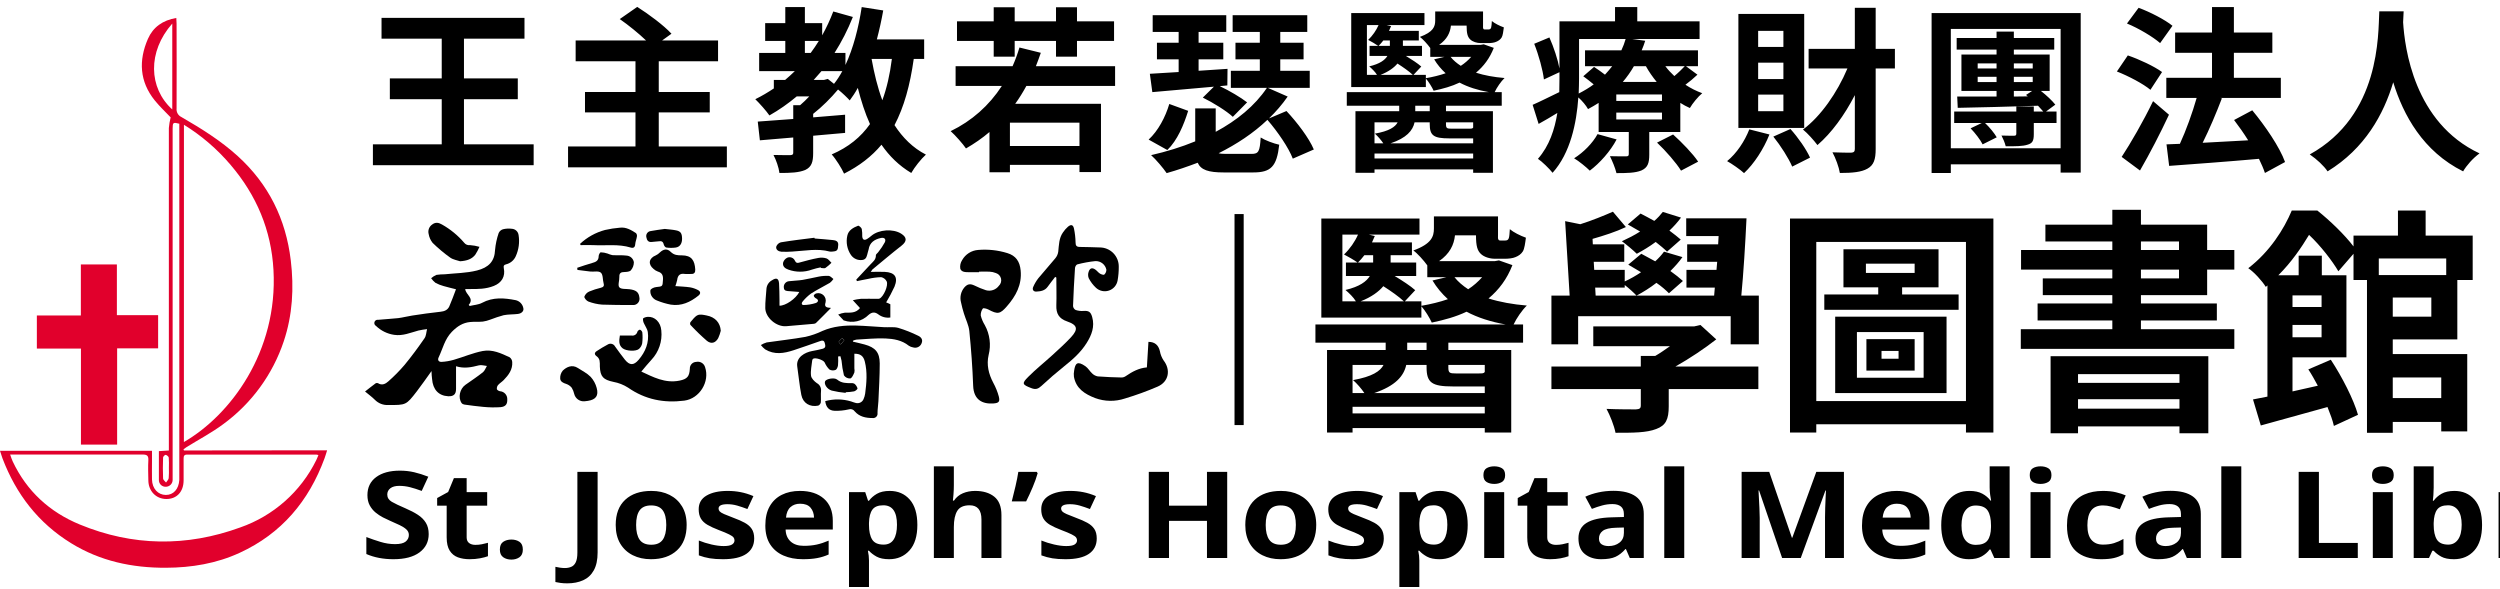
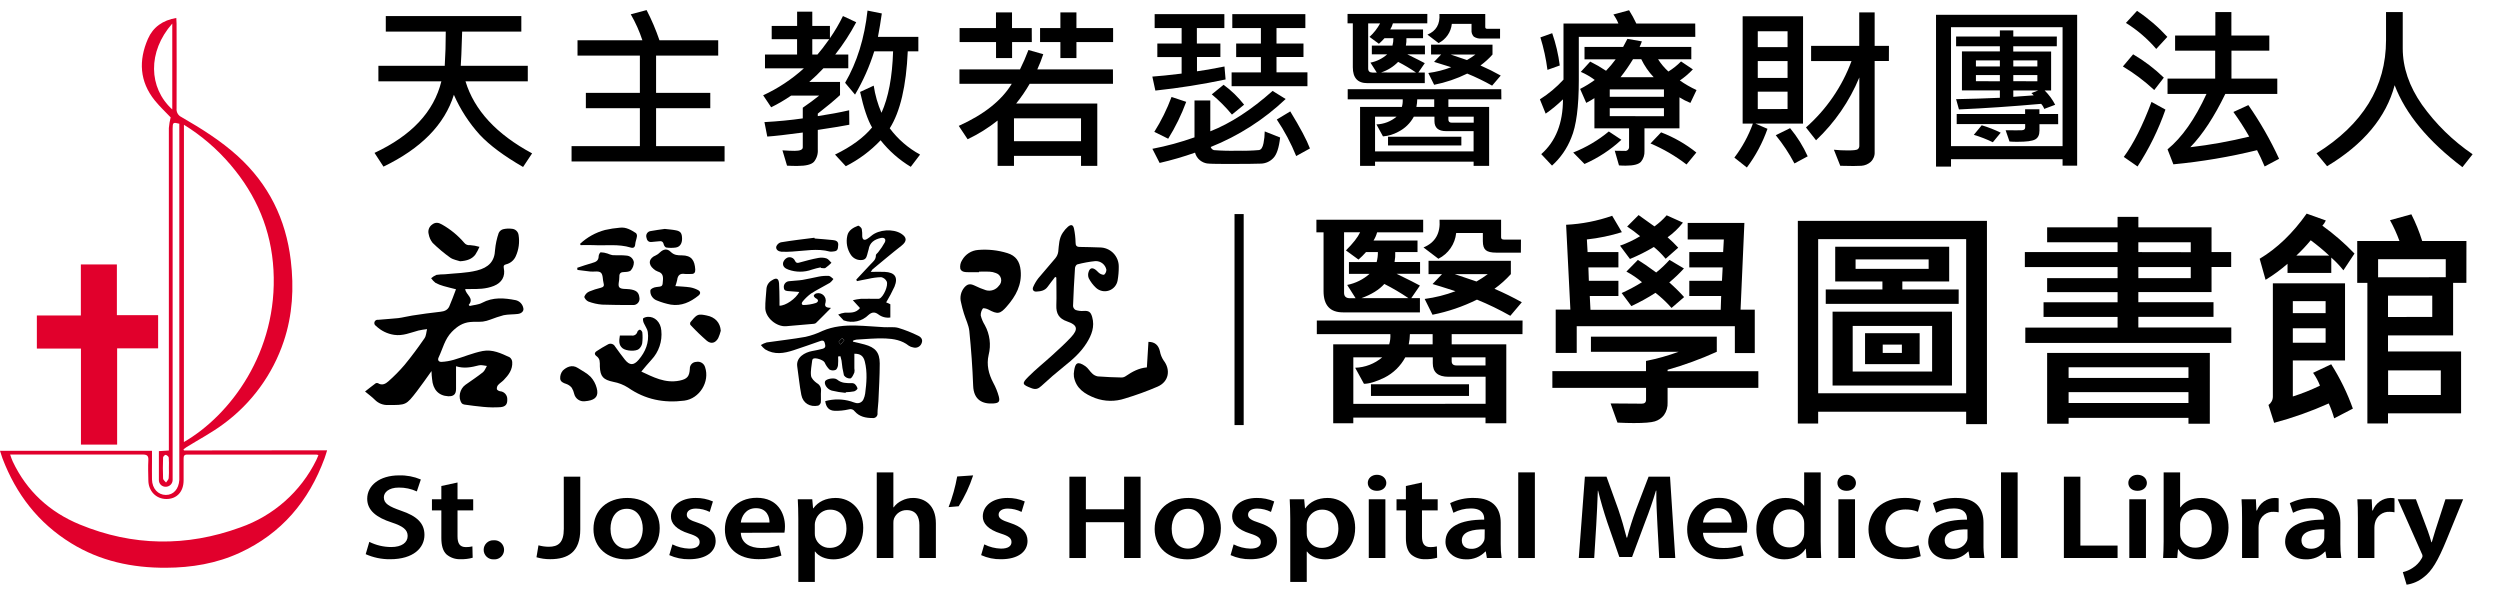
<svg xmlns="http://www.w3.org/2000/svg" id="圖層_1" data-name="圖層 1" viewBox="0 0 1090.87 256.65">
  <defs>
-     <style>.cls-1{font-size:103.18px;}.cls-1,.cls-3{font-family:MicrosoftJhengHeiBold, Microsoft JhengHei;}.cls-1,.cls-3,.cls-4{font-weight:700;}.cls-2{fill:#e1002c;}.cls-3{font-size:77px;letter-spacing:0.1em;}.cls-4{font-size:58.5px;font-family:MyriadPro-Semibold, Myriad Pro;}.cls-5{fill:none;stroke:#000;stroke-miterlimit:10;stroke-width:4px;}</style>
+     <style>.cls-1{fill:#e1002c;}.cls-2{fill:none;stroke:#000;stroke-miterlimit:10;stroke-width:4px;}</style>
  </defs>
-   <text class="cls-1" transform="translate(567.28 179.56)">醫學圖書館</text>
-   <path class="cls-2" d="M51.11,152v42H35.32V152.1H16.08V137.66h19.2V115.39H51v22.13H69V152Z" />
-   <path class="cls-2" d="M80.26,196.56l-.18-.53c.45-.32.89-.66,1.35-.95,5.4-3.36,11.09-6.32,16.15-10.13a73.72,73.72,0,0,0,26.23-36c3.86-11.52,4.51-23.33,3.07-35.34-2.15-18-9.66-33.24-23.13-45.49C96.3,61.35,87.81,56.07,79.14,51.06a3.7,3.7,0,0,1-2.09-3.74c.09-12.34,0-24.68,0-37,0-.78-.07-1.56-.12-2.49-5.9,1-10.14,4-12.39,9.14-4.11,9.43-3.67,18.59,3,26.86,2.18,2.71,4.75,5.09,6.93,7.39a27.33,27.33,0,0,0-.79,4.63q-.06,68.91,0,137.81v2.91l-4.35.28c0,4.33,0,8.44,0,12.55a2.9,2.9,0,0,0,3,3,3,3,0,0,0,3-3,21.3,21.3,0,0,0,0-2.26v-151c0-2.71.21-2.88,2.91-2.15v154.2c0,.41,0,.82,0,1.23-.24,4-2.56,6.59-5.92,6.55s-5.91-2.76-6-6.74c-.05-2.53,0-5.07,0-7.61v-4.9H0c.42,1.28.72,2.31,1.09,3.3,5.94,15.61,15.64,28.2,29.94,37,12.68,7.83,26.64,10.79,41.41,10.72,11.18-.05,22-1.85,32.18-6.54,18.25-8.4,30.14-22.56,37-41.23.37-1,.66-2.06,1.12-3.48Zm0-142.12A85.9,85.9,0,0,1,100.67,72c11.26,13.21,17.7,28.43,18.66,45.79,2,35.76-18.89,63.44-39.09,75.09ZM73.61,208.65c-.08.67-.76,1.27-1.16,1.9-.45-.58-1.27-1.14-1.29-1.74-.14-3.06-.11-6.13,0-9.2,0-.42.85-1.21,1.14-1.14.53.13,1.27.73,1.33,1.2a39.51,39.51,0,0,1,.06,4.49A37.29,37.29,0,0,1,73.61,208.65ZM75.17,47.76c-10.37-9.4-10.84-25.19,0-37.48Zm62.84,153a58.44,58.44,0,0,1-33.21,29.4c-23.4,8.53-46.95,8.22-70-1.3-13.1-5.4-23.12-14.51-29.26-27.53-.4-.83-.66-1.73-1.12-3H6.9c18.44,0,36.89,0,55.33,0,2,0,2.6.58,2.5,2.54-.16,2.88-.06,5.76,0,8.64,0,4.75,3.35,8.22,7.87,8.23s7.5-3.13,7.52-8.13c0-3.16,0-6.31,0-9.46,0-1.11.17-1.8,1.55-1.79q28.18,0,56.36,0a7.42,7.42,0,0,1,.92.18C138.59,199.36,138.36,200.1,138,200.78Z" />
+   <path d="M621,101.37h-20.1a13,13,0,0,1-1.56,3.58h19.19V110h-9.72a18.91,18.91,0,0,1-.3,4.33h11.13v5.14H609.4q8.18,4,10.18,5.14l-3.78,5.49h3.78v6.2H586q-8.47,0-8.47-9.28V101.37h-3.12V95.88H621Zm43.33,44.44H633.44v4.43h23.83V184.7H648.2v-2.47H590.51v2.47h-8.77V150.24h24.44a13,13,0,0,0,.5-4.43H574.59v-5.95h89.78ZM601.24,110h-5.19a36,36,0,0,1-3.27,3.27l-5.49-4q4.68-4.64,6.19-7.91h-7v26.4c0,1.58.86,2.37,2.57,2.37h2.47l-3.68-5.8a20.86,20.86,0,0,0,9.77-4.83h-9v-5.14h12.09A16.39,16.39,0,0,0,601.24,110Zm47,66.2V164.4H632q-6.81,0-6.81-5.9v-2.57h-12a21.12,21.12,0,0,1-9.09,8.85q-5.57,2.68-8.94,2.69l-3.83-7a19.18,19.18,0,0,0,11.79-4.54h-12.6v20.31Zm-33.66-46.1a94.69,94.69,0,0,0-10.53-6.2q-3.37,3.78-10,6.2ZM641,172.76H598.22v-5.09H641Zm-15.87-22.52v-4.43h-9.92a23.75,23.75,0,0,1-.51,4.43Zm38.5-40H652.83c-2.15,0-3.65-.36-4.51-1.09s-1.28-2-1.28-3.9v-3.58H635.4a14.16,14.16,0,0,1-7.76,11.24l-6.5-4.94q7.67-3.18,7-12.09H655v7.66c0,.67.4,1,1.21,1h7.46Zm.4,21.66-5,5.9a126.57,126.57,0,0,0-14.56-7.06,77.94,77.94,0,0,1-19.4,6.6l-3.42-6.9a59.7,59.7,0,0,0,13.45-3.38q-8-2.57-10-3.12l4.13-4.33h-5.89v-5.8h35.92v5.8a45,45,0,0,1-7.15,6.4A133.54,133.54,0,0,1,664.07,131.9ZM648.2,159.46v-3.53H633.44v1.67c0,1.24.68,1.86,2.06,1.86Zm1-39.85H634.75l9.52,3.22A48.53,48.53,0,0,0,649.21,119.61Z" />
+   <path d="M767.25,169.24h-39.6v6.39a8.73,8.73,0,0,1-1.58,5.5,8,8,0,0,1-4,2.74c-1.62.49-4.69.73-9.19.73q-3.12,0-7.1-.2l-3-8.36q3.53.09,13.61.1c1.24,0,1.86-.57,1.86-1.72v-5.18H677.37v-7.31h40.86V157.5a95.08,95.08,0,0,0,14.26-4H694.2v-6.6h54.92v6.6a154.59,154.59,0,0,1-21.47,7.86v.6h39.6Zm-1.56-15.17H757V142.33H688V154h-9.17V135.08h6.4l-1.86-37a71.15,71.15,0,0,0,20.1-3.93l4.23,7.16a80.52,80.52,0,0,1-15.27,3.17l.31,5.5h13.45v6.7h-13.1l.2,5.84h12.9v6.65h-12.5l.31,6h56.83l.2-6H737.12v-6.65h14.26l.3-5.84H737.12v-6.7h14.77l.3-5.5H736.42v-7.2h24.74l-1.67,37.84h6.2ZM734.35,97.14a32.33,32.33,0,0,1-6.7,6.4,58.75,58.75,0,0,1,4.64,4.53l-5.49,4.84a37.74,37.74,0,0,0-5.14-5.14A78.88,78.88,0,0,1,711.23,113l-4.34-5.8a46.53,46.53,0,0,0,8.77-4.13A58.22,58.22,0,0,0,710,98.85l5-5,6.9,4.94a29.81,29.81,0,0,0,5.34-4.84Zm.51,32.49-5.49,4.74a51.38,51.38,0,0,0-7-6.6,86.94,86.94,0,0,1-10.53,5.79l-4.23-5.69a75.19,75.19,0,0,0,8.87-4.73,38.79,38.79,0,0,0-6.8-4.64l5-5.09q2.73,1.62,8,5.49a47.51,47.51,0,0,0,5.8-5.49l6.3,3.73a62.53,62.53,0,0,1-6.4,6.1A74,74,0,0,1,734.86,129.63Z" />
+   <path d="M867,185.06h-9.07v-5.4H793.35v5.14h-8.87V96.38H867Zm-9.07-13.46V104.34H793.35V171.6Zm-3.27-39h-58v-6.3h24.73v-3.48h-20.6V107.67h49.73v15.16H830.08v3.48h24.59Zm-2.92,35.62h-52.1V136h52.1Zm-8.67-6.1v-19.9H808.42v19.9Zm-1.51-44.79v-4.13H809.68v4.13Zm-3.93,41.57H813.81V145.4h23.83ZM829.88,154v-3.63h-8.36V154Z" />
+   <path d="M973.62,149.64H883.74v-6.7H924V138.3H891.7v-6.4H924v-4.43H893.26v-6.1H924v-4.83H883.54V110H924V105.7H893.26V99.2H924V94.62h9.07V99.2H965V110h8.57v6.5H965v10.93H933.06v4.43h32.8v6.4h-32.8v4.64h40.56Zm-9.37,35.26h-9.32v-2.57h-52.3v2.57h-9.37V154h71Zm-9.32-20v-4.63h-52.3v4.63Zm0,10.94V171.1h-52.3v4.74Zm1-65.8V105.7H933.06V110Zm0,11.33v-4.83H933.06v4.83Z" />
+   <path d="M1027.38,110.64l-4.84,7.31a43.23,43.23,0,0,0-5.29-5.55v6.7H998.16v-4a70,70,0,0,1-9.58,7L986,112.91q11.4-6.81,20.51-19.7l8.36,3a8.2,8.2,0,0,1-1.51,2.27A101,101,0,0,1,1027.38,110.64Zm-.71,67.66-8.16,4.24a45,45,0,0,0-2.37-6.5,156.61,156.61,0,0,1-23.83,8.46l-2.47-7.81a4.4,4.4,0,0,0,1.92-3.63V123.64h31.49v33.65h-22.78V173a85.74,85.74,0,0,0,11.84-4.73,25.59,25.59,0,0,0-3-5.59l7.91-3.73A96.61,96.61,0,0,1,1026.67,178.3Zm-11.89-41.66V131.4h-14.31v5.24Zm0,12.9v-6.3h-14.31v6.3Zm1.57-38a90.79,90.79,0,0,0-8.07-6.7,70.73,70.73,0,0,1-6.29,6.7Zm59.85,11.89h-5.79v22.92H1042v7h31.89v27H1042v4.43H1033V123.44h-4.43V105.15H1047a63.47,63.47,0,0,0-4.13-9.07l9.32-2.57a75.41,75.41,0,0,1,4.73,11.64h19.3Zm-9-2.47v-7.86h-29.52V121Zm-5.89,17.33V129H1042v9.32Zm3.73,34.06V161.63h-23v10.73Z" />
+   <path class="cls-1" d="M51.11,152v42H35.32V152.1H16.08V137.66h19.2V115.39H51v22.13H69V152Z" />
+   <path class="cls-1" d="M80.26,196.56l-.18-.53c.45-.32.89-.66,1.35-.95,5.4-3.36,11.09-6.32,16.15-10.13a73.72,73.72,0,0,0,26.23-36c3.86-11.52,4.51-23.33,3.07-35.34-2.15-18-9.66-33.24-23.13-45.49C96.3,61.35,87.81,56.07,79.14,51.06a3.7,3.7,0,0,1-2.09-3.74c.09-12.34,0-24.68,0-37,0-.78-.07-1.56-.12-2.49-5.9,1-10.14,4-12.39,9.14-4.11,9.43-3.67,18.59,3,26.86,2.18,2.71,4.75,5.09,6.93,7.39a27.33,27.33,0,0,0-.79,4.63q-.06,68.91,0,137.81v2.91l-4.35.28c0,4.33,0,8.44,0,12.55a2.9,2.9,0,0,0,3,3,3,3,0,0,0,3-3,21.3,21.3,0,0,0,0-2.26v-151c0-2.71.21-2.88,2.91-2.15v154.2c0,.41,0,.82,0,1.23-.24,4-2.56,6.59-5.92,6.55s-5.91-2.76-6-6.74c-.05-2.53,0-5.07,0-7.61v-4.9H0c.42,1.28.72,2.31,1.09,3.3,5.94,15.61,15.64,28.2,29.94,37,12.68,7.83,26.64,10.79,41.41,10.72,11.18-.05,22-1.85,32.18-6.54,18.25-8.4,30.14-22.56,37-41.23.37-1,.66-2.06,1.12-3.48Zm0-142.12A85.9,85.9,0,0,1,100.67,72c11.26,13.21,17.7,28.43,18.66,45.79,2,35.76-18.89,63.44-39.09,75.09ZM73.61,208.65c-.08.67-.76,1.27-1.16,1.9-.45-.58-1.27-1.14-1.29-1.74-.14-3.06-.11-6.13,0-9.2,0-.42.85-1.21,1.14-1.14.53.13,1.27.73,1.33,1.2a39.51,39.51,0,0,1,.06,4.49A37.29,37.29,0,0,1,73.61,208.65ZM75.17,47.76c-10.37-9.4-10.84-25.19,0-37.48Zm62.84,153a58.44,58.44,0,0,1-33.21,29.4c-23.4,8.53-46.95,8.22-70-1.3-13.1-5.4-23.12-14.51-29.26-27.53-.4-.83-.66-1.73-1.12-3H6.9c18.44,0,36.89,0,55.33,0,2,0,2.6.58,2.5,2.54-.16,2.88-.06,5.76,0,8.64,0,4.75,3.35,8.22,7.87,8.23s7.5-3.13,7.52-8.13c0-3.16,0-6.31,0-9.46,0-1.11.17-1.8,1.55-1.79q28.18,0,56.36,0a7.42,7.42,0,0,1,.92.18C138.59,199.36,138.36,200.1,138,200.78Z" />
  <path d="M460.42,120.82c-1.1,1.44-2.23,2.85-3.28,4.32-1.26,1.77-3.16,2-5.05,2.1-1.22,0-1.76-.95-1.24-2.07a17.83,17.83,0,0,1,2.23-3.77c2.4-2.94,5-5.74,7.39-8.68a5.73,5.73,0,0,0,1.29-2.86c.32-2.92.28-5.91,2.07-8.45A12.73,12.73,0,0,1,466,98.93c1.35-1.13,2.27-.88,2.63.82a32.64,32.64,0,0,1,.69,6c0,1.39.4,2,1.87,2,2.88,0,5.76.15,8.64.22a8.3,8.3,0,0,1,8.34,8.43,32.7,32.7,0,0,1-.51,6,5.67,5.67,0,0,1-9.42,3.19,15.32,15.32,0,0,1-3.18-4.21,4,4,0,0,1,0-2.89c.57-1.61,1.61-1.81,3-.78.69.51,1.21,1.26,1.93,1.69.55.33,1.58.67,1.87.41a2.92,2.92,0,0,0,.91-2.11,4.7,4.7,0,0,0-4.79-3.77,51.12,51.12,0,0,0-7.91,1.44c-.45.1-1,1.05-1,1.64-.36,5.51-.66,11-.85,16.54a2.18,2.18,0,0,0,1.13,1.71,8.73,8.73,0,0,0,3.41.42c2.31-.17,3.18.41,3.81,2.65,1.18,4.21-.22,7.84-2.4,11.31-2.54,4.08-6.05,7.19-9.77,10.15q-5.16,4.13-10,8.63c-1.39,1.29-2.51,1.66-4.35.95-4-1.53-4.34-2-1.31-5,3.24-3.26,6.86-6.12,10.25-9.22,2.85-2.61,5.74-5.19,8.35-8,3.24-3.51,2.84-5.34-1.71-6.9-3.6-1.23-4.83-3.48-4.7-7,.14-4,0-8.09,0-12.13Z" />
  <path d="M427.2,118.77h-4.41c-1.5,0-3.3,0-3.78-1.57a5.34,5.34,0,0,1,.81-3.69,8.74,8.74,0,0,1,7-4.45,33.55,33.55,0,0,1,12.71,1.37c3.77,1.13,5.46,3.71,5.83,7.56.61,6.26-2.09,11.19-6,15.66-3,3.46-4.06,3.56-8.13,1.39-.7-.38-2.18-.71-2.35-.45a4.82,4.82,0,0,0-.93,3.09,14.83,14.83,0,0,0,1.78,4.2,17.84,17.84,0,0,1,1.66,13c-1,4.31,0,8.33,2.05,12.2a27.61,27.61,0,0,1,2.38,5.9c.59,2.28,0,2.89-2.3,3.06-4.85.36-8.66-1.59-8.88-7.69-.29-8-.88-15.92-1.67-23.85-.26-2.62-1.58-5.12-2.36-7.69-.48-1.58-.93-3.18-1.25-4.79a7.23,7.23,0,0,1,1.42-6.58c1.38-1.56,2.51-1.74,4.4-.87a36.49,36.49,0,0,0,5.07,2.08,5.24,5.24,0,0,0,5.59-1.93,3.31,3.31,0,0,0-1.25-5.56,8.44,8.44,0,0,0-2.83-.62c-1.53-.1-3.07,0-4.6,0Z" />
  <path d="M500.44,160.31c.23-3.76.46-7.46.68-11.14,2.79,0,4.37,1.42,5,4.08a10.63,10.63,0,0,0,1.6,4c3.22,4.16,2.29,9.33-2.6,11.45a130.67,130.67,0,0,1-14.27,5.19,19.57,19.57,0,0,1-13-.2c-4.43-1.72-8.29-4.08-9.24-9.27a8.59,8.59,0,0,1,.09-2.72c.48-3.25,1.44-4.3,4.9-1.91,1.17.81,1.91,2.22,3,3.2a4.64,4.64,0,0,0,2.42,1.25c3.48.28,7,.4,10.46.48a3.32,3.32,0,0,0,1.83-.66C494.06,162.18,496.93,160.61,500.44,160.31Z" />
  <path d="M188.29,161.91c-2.3,3.19-4.27,6.07-6.39,8.82-4.73,6.14-4.76,6-12.47,6a7.63,7.63,0,0,1-5.87-2.29c-1.24-1.25-2.69-2.29-4.27-3.61,1.65-1.29,3.12-2.47,4.63-3.58a1.12,1.12,0,0,1,1-.05c1.77,1.13,3.33.3,4.53-.79a70.55,70.55,0,0,0,7.08-7.18c3.08-3.73,5.95-7.64,8.7-11.62.76-1.09.77-2.69,1.12-4a36.76,36.76,0,0,0-3.78.62c-3.47.93-6.81,2.45-10.57,1.88a14.37,14.37,0,0,1-7.94-3.9,1.43,1.43,0,0,1,.93-2.66c2.92-.3,5.87-.4,8.79-.74,2-.24,4-.81,6.1-1.12,4.1-.61,8.21-1.24,12.34-1.66,1.77-.18,3.14-.79,3.84-2.36,1.06-2.39,1.91-4.86,2.91-7.45-1.8-.46-3.62-.88-5.42-1.4A16.6,16.6,0,0,1,190,123.4a9.46,9.46,0,0,1-1.88-2,8.79,8.79,0,0,1,2.33-1.46,27.54,27.54,0,0,1,3.66-.26c4.68-.49,9.49-.5,14-1.65,5.12-1.29,7.72-4,7.91-9a31.26,31.26,0,0,1,1.57-7.33,3,3,0,0,1,1.88-1.66,10.43,10.43,0,0,1,3.82-.22,3.15,3.15,0,0,1,3,2.8,16.05,16.05,0,0,1-1.23,9.17,6.19,6.19,0,0,1-4.23,3.55c-1,.24-1.19.67-1,1.68.74,3.57-.87,6.34-4.32,7.73s-7.06,1.41-10.69,1.37H203c.19,2.5,4.11,3.94,1.52,6.92l.43.47c1.81-.44,3.81-.52,5.4-1.37,4.78-2.57,9.69-2.14,14.68-1.16a4.36,4.36,0,0,1,3.3,3.37c.39,1.25-.62,2.43-2.35,2.64-2.07.26-4.19.14-6.22.55a56.82,56.82,0,0,0-5.83,1.93,15.09,15.09,0,0,1-3.26.86c-1.82.17-3.68,0-5.51.18-3.22.32-5.6,1.84-8,4.28-3.15,3.25-3.95,7.37-5.75,11.12-.59,1.24,0,2,1.2,2A23.72,23.72,0,0,0,198,157c4.22-1.21,8.31-3,12.59-3.83s8.07,1,11.81,2.74a2.79,2.79,0,0,1,1.11,2.05c.23,3.28-1.59,5.69-3.73,7.89-.76.78-1.75,1.36-2.47,2.18a2.38,2.38,0,0,0-.5,1.78c.09.39.84.81,1.35.9a3.42,3.42,0,0,1,3.19,3.57c.07,2.06-.68,3.18-3,3.39a45.59,45.59,0,0,1-7.48-.13c-2.75-.22-5.48-.64-8.21-1a1.89,1.89,0,0,1-1.22-.64c-1.68-2.42-.83-6.24,1.67-8s5.16-3.53,7.6-5.46c.81-.64,1.18-1.83,1.75-2.76-1.16-.11-2.41-.54-3.47-.27-3.24.84-6.43,1.52-10,.4v6.61c0,1.11,0,2.21,0,3.32,0,2.32-1.07,3.28-3.45,3.16-4.13-.22-6.66-2.9-7-7.5C188.37,164.39,188.36,163.36,188.29,161.91Z" />
  <path d="M200.76,114c-1-.37-2.93-.63-4.32-1.6a63.71,63.71,0,0,1-7.67-6.43,8.34,8.34,0,0,1-1.71-3.79,3.84,3.84,0,0,1,1.53-4.22c1.43-1.1,2.8-.86,4.26,0a35.88,35.88,0,0,1,9.73,8,2.69,2.69,0,0,0,2.51,1,18.82,18.82,0,0,1,4.13.75,23.6,23.6,0,0,1-1.84,3.44C205.94,113,203.84,113.81,200.76,114Z" />
  <path d="M279.84,162.14c5,2.29,10.34,5.27,16.75,3.93,3.32-.7,4.23-1.85,4.42-5.16a2.87,2.87,0,0,1,2.79-3,3.29,3.29,0,0,1,3.87,2.33c2.12,6.32-2.42,13.73-9.11,14.58-8.83,1.12-17-.45-24.49-5.67a17.92,17.92,0,0,0-6.41-2.52c-4.42-.94-5.75-2.25-5.92-6.75a12.74,12.74,0,0,0-.13-2.56,3.19,3.19,0,0,0-1.12-1.76c-1.15-.78-1.22-1.6-.19-2.31,1.55-1.08,3.23-2,4.88-2.92a2.25,2.25,0,0,1,3.19.84c1.42,1.93,2.79,3.9,4.29,5.76,2.09,2.6,3.87,2.57,6,.08,3-3.51,4.64-7.52,4-12.18-.16-1.18-1-2.25-1.5-3.4a4.31,4.31,0,0,1-.6-2.33c.12-.44,1.28-.79,2-.84,3.12-.23,5.71,2.28,6,5.93A16.17,16.17,0,0,1,284.25,157C282.7,158.64,281.3,160.43,279.84,162.14Z" />
  <path d="M251.87,116.85c2.18-.71,4.35-1.5,6.57-2.11,1.6-.43,2.77-1,2.78-2.94,0-.6.55-1.67.92-1.7a9.65,9.65,0,0,1,2.91.52,12.88,12.88,0,0,0,2.15.71c2.06.13,4.16-.06,6.19.2a3.45,3.45,0,0,1,3.2,2.89,5.43,5.43,0,0,1-1.32,3.54c-.51.61-1.85.7-2.83.74-1.46,0-2.26.43-2.19,2.1s-.77,3.66,0,4.57,2.92.63,4.48.84c2.88.39,4,1.31,4.26,3.55a2.73,2.73,0,0,1-3,3.33c-4.42,0-8.83,0-13.24-.17a21.61,21.61,0,0,1-6-1.34c-.79-.28-1.89-1.56-1.76-2.16a4,4,0,0,1,2.12-2.22,33.43,33.43,0,0,1,5.05-1.63c1.05-.29,1.58-.68,1.23-1.92-.45-1.57-.2-3.72-1.17-4.64s-3-.36-4.6-.52c-1.89-.2-3.78-.47-5.66-.71Z" />
  <path d="M294.7,124.84c2.31.18,4.38.24,6.41.54a11.46,11.46,0,0,1,3.42,1.17c1.21.62,1.3,1.6.2,2.47-3.51,2.82-7.42,4.63-12,3.91a31.1,31.1,0,0,1-6-1.78,4.47,4.47,0,0,1-2.17-1.61,4.07,4.07,0,0,1-.76-2.91c.24-.68,1.58-1.27,2.49-1.36,2.91-.31,2.8-.23,3-3.22.11-1.86-.37-3-2.24-3.56a5.51,5.51,0,0,1-1.87-1.14c-2.54-2.06-2.07-4.71,1-5.93a5.8,5.8,0,0,0,1.73-1.24c1.59-1.51,3.19-1.82,4.72-.31s3.08,1.55,4.85,1.55c4.36,0,5.63,2.27,5.89,6.12.08,1.34-.43,2.11-1.91,2a24.36,24.36,0,0,1-2.57,0c-2.17-.37-3.16.58-3.41,2.65A22.79,22.79,0,0,1,294.7,124.84Z" />
  <path d="M255.07,175.1a4.25,4.25,0,0,1-4.52-3.23,8.47,8.47,0,0,0-1.08-2.68,5.24,5.24,0,0,0-2.38-1.66c-1.33-.41-2.61-1-2.65-2.39a5,5,0,0,1,1.11-3.41c1.64-1.59,4.08-2.81,6.63-1.14,1.88,1.23,4,2.26,5.53,3.83a11.43,11.43,0,0,1,2.66,4.88c.93,3.38-.39,5.08-3.84,5.62Z" />
  <path d="M253.09,106.42A25.55,25.55,0,0,1,264,100.35a45.36,45.36,0,0,1,6.5-1c2.68-.33,4.87,1,7,2.36a1.76,1.76,0,0,1,.42,1.47c-.16,1.15-.66,2.25-.74,3.39-.09,1.39-.83,1.8-1.93,1.46-5.39-1.67-10.93-.77-16.41-1.07-1.82-.1-3.65,0-5.47,0Z" />
  <path d="M314.51,144.33a18,18,0,0,1-1.13,3.24c-1.19,2.09-3,2.67-4.9,1.17a91.51,91.51,0,0,1-7.24-7,1.29,1.29,0,0,1,.08-1.24c1-1.1,1.9-2.47,3.15-3,1.06-.47,2.58-.09,3.85.15C312.09,138.36,314.27,140.84,314.51,144.33Z" />
  <path d="M290.07,99.89c1.64.2,3.3.29,4.91.62,2.06.42,2.61,1.29,2.64,3.69,0,2-.89,3.51-2.72,3.81a14.94,14.94,0,0,1-4.17,0c-.44-.06-1-.84-1.12-1.38-.29-1.27-1-1.53-2.13-1.34-1,.15-2,.12-2.92.27-1.62.27-2.31-.69-2.51-2a2.18,2.18,0,0,1,1.83-2.73C285.92,100.44,288,100.19,290.07,99.89Z" />
  <path d="M270.48,146.42c1.88,0,3.53,0,5.17,0a2.19,2.19,0,0,0,2.48-1.68c.12-.4.87-1,1.15-.87a1.75,1.75,0,0,1,1,1.19,21.54,21.54,0,0,1-.06,4.75,4.44,4.44,0,0,1-1.41,2.45c-1.33,1.17-5.59.95-7.15-.29C269.88,150.54,270.13,148.59,270.48,146.42Z" />
  <path d="M372.19,149.08c1.7.41,3.41.77,5.09,1.24,4.65,1.27,6.57,3.44,6.59,8.23,0,5.51-.34,11-.58,16.54-.07,1.72-.39,3.43-.39,5.14a1.9,1.9,0,0,1-2.11,2.18c-3,0-5.78-.56-7.83-2.91a2.25,2.25,0,0,0-2.63-.86,23.85,23.85,0,0,1-6.18.61c-2.44-.1-3.73-1.57-4.06-4.22a20.2,20.2,0,0,1,11.3.14c.64.2,1.27.49,1.92.63a2.85,2.85,0,0,0,3.5-1.65,9.14,9.14,0,0,0,.71-2.46c.6-4.63,1-9.28-.15-13.89-.6-2.51-2-3.49-4.57-3.45v6.37a4.6,4.6,0,0,1,0,1.82c-.45,1-1,2.4-1.79,2.6a3.1,3.1,0,0,1-2.76-1.37,42.56,42.56,0,0,1-1.05-6.42,18.63,18.63,0,0,0-.49-1.92l-1,.12a29.21,29.21,0,0,1-.05,3.86c-.1.73-.51,1.79-1.05,2a3.14,3.14,0,0,1-2.68-.16,9.77,9.77,0,0,1-2.11-3.11c-.56-1.09-4.13-2.3-5.08-1.56a1.26,1.26,0,0,0-.35.79c-.23,2.19-.76,4.43-.5,6.57.15,1.19,1.45,2.47,2.56,3.25a3.44,3.44,0,0,1,1.8,3.44c-.15,1.64.06,3.32-.09,5A2,2,0,0,1,357,177c-3.61.72-6.62-1.06-7.34-4.67-.81-4.07-1.16-8.24-1.78-12.36s3.39-6.22,6.46-6.79c1.55-.3,3.11-.57,4.63-1s1.18-1.45.9-2.54c-.32-1.28-1.19-1.09-2-.81-3.88,1.33-7.72,2.75-11.61,4-4.17,1.37-8.37,2.08-12.41-.4a10.57,10.57,0,0,1-1.85-1.87,10.4,10.4,0,0,1,2.54-1.14c5.64-.84,11.31-1.42,16.91-2.43a34.14,34.14,0,0,0,7.43-2.59c4.75-2.06,9.73-2.48,14.78-2.34,4,.11,8.07.49,12.11.71,2.08.12,4.26-.24,6.2.3a56.91,56.91,0,0,1,8.63,3.41c1.25.57,2.23,1.65,1.55,3.28a3,3,0,0,1-3.76,1.82,4.55,4.55,0,0,1-1.86-.74c-3-2.41-6.6-3-10.19-3.16-4.2-.16-8.42.28-12.64.51a6.37,6.37,0,0,0-1.52.48Zm-3.78-.67-.9-.85a8.15,8.15,0,0,0-1.52,1.53c-.1.18.53.81.83,1.23Z" />
  <path d="M379.94,118.63c2.33,0,4.23-.08,6.11,0,4.44.22,5.92,2.34,4.27,6.43a71.68,71.68,0,0,1-3.64,6.88l1.82.82v5.78a6.94,6.94,0,0,1-5.25-1.37c-1.53-1.16-2.84-1-4.26.24a10.29,10.29,0,0,1-10.72,2.42c-.06,0-.13,0-.17-.06-.79-.83-1.58-1.67-2.36-2.51a10.73,10.73,0,0,1,3-.84c2.35,0,4.68.27,6.52-2L372.13,131a25.09,25.09,0,0,1,3.54-.61c2.33-.07,4.66,0,7,0a2.77,2.77,0,0,0,1.08-.09c1.77-.77,4-5.79,3.14-7.54a3.51,3.51,0,0,0-2.37-1.82,28.18,28.18,0,0,0-5.59.73c-1.69.29-3.36.69-5,1l-.3-.66c2.07-2.22,4.16-4.42,6.21-6.65,1.06-1.14,2.43-2.07,2.35-4,0-.45.74-.9,1.08-1.4a29.64,29.64,0,0,0,2.82-4.23c.66-1.41-.21-2.22-1.75-1.88-2.78.61-4.88,2-5.32,5a8.23,8.23,0,0,1-.35,1.24c-.4,1.38-.47,3.09-2.35,3.34a5.15,5.15,0,0,1-5-2.16,10.77,10.77,0,0,1-1.59-8.47c.49-2.31,2.59-3.51,4.68-4.3.34-.13,1.44.8,1.62,1.4a17,17,0,0,1,.21,3.29c.13,1.43.89,1.82,2.12,1.08a16.49,16.49,0,0,0,1.92-1.43c3.22-2.69,9.37-3.12,12.92-.9,2.64,1.66,2.58,3.38.15,5.28-4.29,3.35-8.44,6.88-12.65,10.34A8.45,8.45,0,0,0,379.94,118.63Z" />
  <path d="M362.6,134.36c-2.42,2.44-4.49,4.58-6.63,6.65a2.63,2.63,0,0,1-1.39.33q-5.77.53-11.54,1c-4.19.35-9-3.67-9.11-7.85-.06-2.86.35-5.73.52-8.59a4.64,4.64,0,0,1,2.49-3.65c1.84-1.21,2.84-.76,3,1.44s.14,4.66.19,7c0,.9,0,1.8,0,2.7,2.64.06,7.1-3,8.65-6-1.51-.12-2.88-.21-4.24-.33-1.09-.09-2.43,0-2.51-1.5a2.49,2.49,0,0,1,2.27-2.86c1.95-.25,3.93-.25,5.86-.56,2.4-.39,4.76-1,7.15-1.45a17.71,17.71,0,0,1,4.35-.3c.69.06,1.31.87,2,1.35a7.39,7.39,0,0,1-1.5,1.64c-2.73,1.61-5.61,3-8.28,4.71a20.82,20.82,0,0,0-3.58,3.39c-.59.62-.69,1.64.37,1.61a18.6,18.6,0,0,0,5.29-.87c.9-.3,1.63-1.31,0-2.08-.42-.2-.94-.87-.87-1.2a1.79,1.79,0,0,1,1.19-.94,3.27,3.27,0,0,1,3.94,4C359.58,133.9,360.59,134.25,362.6,134.36Z" />
  <path d="M355.49,104.07c2.68.22,5.37.4,8,.69,1.18.13,2.35.49,2.27,2.09-.1,2.36-.47,2.78-2.57,2.92a3.67,3.67,0,0,1-1.1,0c-5.47-1.48-10.93-.29-16.4,0a37.81,37.81,0,0,1-4.76.06c-1.24-.1-2.44-.85-2.23-2.17a3,3,0,0,1,2-1.92c4.86-.81,9.76-1.39,14.65-2Z" />
  <path d="M358.12,116.65a35.82,35.82,0,0,0-3.86,1,15,15,0,0,1-10.25,0c-1.46-.49-2.63-1.44-2.3-3.06a3.44,3.44,0,0,1,1.82-2.15,2.56,2.56,0,0,1,3.38,1.42c.47.92,1,1,1.94.7,2.71-.75,5.43-1.5,8.19-2a7.28,7.28,0,0,1,3.59.19c.84.28,1.46,1.25,2.17,1.92a19.21,19.21,0,0,1-2.63,2.25c-.49.3-1.32,0-2,0Z" />
  <path d="M369,171.43a42.32,42.32,0,0,1-6.08-1c-2.12-.64-3.44-2.88-2.87-4.1.48-1,4-1.74,5.25-.69,1.9,1.58,4,1.56,6.19,1.53a2.11,2.11,0,0,1,1.4.32,4.12,4.12,0,0,1,1.29,2c0,.36-.9,1.13-1.5,1.28a23,23,0,0,1-3.63.37Z" />
  <path d="M368.41,148.41l-1.59,1.91c-.3-.42-.93-1-.83-1.23a8.15,8.15,0,0,1,1.52-1.53Z" />
-   <text class="cls-3" transform="translate(159.17 68.54)">王主教若瑟醫療財團法人</text>
-   <text class="cls-4" transform="translate(157.17 243.49) scale(1 0.9)">St. Joseph’s Hospital Medical Library</text>
-   <line class="cls-5" x1="540.68" y1="93.41" x2="540.68" y2="185.48" />
+   <path d="M232.18,66.92l-3.94,5.94q-12.45-7.17-18.9-14.06a64.61,64.61,0,0,1-11.29-17.44Q192,60.8,167.33,72.71l-3.91-6q24.29-11.36,29.17-31.21H165.11V28.72h28.95q.45-7.24.45-14.92H168.34V7h59.14V13.8H201.66q-.39,12.6-.61,14.92H230.3v6.77H203.12Q208.88,54.41,232.18,66.92Z" />
+   <path d="M316.17,70.46H249.4V63.77h29.81V47.22H255.64V40.53h23.57V24.25H252V17.56H280.3a59.36,59.36,0,0,0-5.07-11.32l6.91-1.84a96.21,96.21,0,0,1,5.61,13.16h25.64v6.69H286.28V40.53h23.65v6.69H286.28V63.77h29.89Z" />
+   <path d="M373.61,9.7a93.35,93.35,0,0,1-9.17,14.1h5.71v6H359.29a76.71,76.71,0,0,1-6.17,5.95h13.42v5.75q-3.87,3.57-9.7,8.08v1.09q7.41-1.12,13.69-2.55l.07,6.31q-3.53.72-13.76,2.26v8.53a7.64,7.64,0,0,1-1.67,5.38c-1.12,1.2-3.5,1.8-7.16,1.8-1.31,0-2.83,0-4.59-.11l-2-6.69c2.23.15,4,.22,5.34.22,2.35,0,3.53-.51,3.53-1.54V57.83q-10.79,1.45-15.49,1.76l-1.24-6.31q8.91-.49,16.73-1.62V47q4-2.74,7.14-5.27H345.19a71.21,71.21,0,0,1-8.69,5.08L333,41.58a70.15,70.15,0,0,0,17.78-11.77H333.8v-6h14V17.11H336.73V11.32h11.09V5.08h6.62v6.24h7.7v5.34A71.93,71.93,0,0,0,367.82,7Zm-11.77,7.41h-7.4V23.8h2.25C358,22.32,359.71,20.09,361.84,17.11Zm39.63,50.34-4.06,5.34a49,49,0,0,1-13.16-11.58,55.25,55.25,0,0,1-15.19,11.32l-4.7-5.08Q375,62.3,380.53,55.61q-2.89-4.89-5.23-15.49l5.94-2.75a47.57,47.57,0,0,0,3.39,11.85q4.55-10,5.07-26.81h-8.23a89.55,89.55,0,0,1-8.38,18.87l-4.33-5.15q7.82-13.46,9.78-31.51l6.24,1.25q-.72,5.15-1.69,10.22h17.63v6.32H396.1q-1,22.71-7.86,33.57A40.79,40.79,0,0,0,401.47,67.45Z" />
+   <path d="M485.65,36.58H449.29a67.92,67.92,0,0,1-5.9,8.61H478.8V72.38h-7.1V68H442.45v4.37H435.3V52.6a67.36,67.36,0,0,1-13.08,8.16l-3.87-5.83q16.5-7.44,23.12-18.35H418.65V30.27h26.43a89.49,89.49,0,0,0,3.68-8.46l6.47,1.84a65.15,65.15,0,0,1-2.6,6.62h33ZM450.23,18.35h-8.61v7h-7v-7H418.72V12.26h15.87V5.41h7v6.85h8.61ZM471.7,61.62v-10H442.45v10Zm14-43.27h-16v7h-7v-7h-8.87V12.26h8.87V5.41h7v6.85h16Z" />
+   <path d="M534.78,34.67a301.32,301.32,0,0,1-30.64,4.85l-1.32-6.1q4.47-.3,12.78-1.31V24.89H505V19H515.6V12.26H503.83V6.17h30.42v6.09h-12V19h10.26v5.87H522.3v6.24q3.75-.45,12-2.1ZM561,43.2a103.07,103.07,0,0,1-32.71,20.94,2.07,2.07,0,0,0,1.41,1.37,96.35,96.35,0,0,0,10.28.25,83.73,83.73,0,0,0,9.42-.28c.94-.19,1.58-1.18,1.93-3a27,27,0,0,0,.53-5.14L558.58,60q-.75,6.76-3,9a7.7,7.7,0,0,1-5.23,2.39c-2,.1-7.16.15-15.45.15q-6.76,0-8.27-.23a6.66,6.66,0,0,1-3-1.35,6.34,6.34,0,0,1-2.18-3.35A142.67,142.67,0,0,1,506,71.1l-3.16-6.17a125.49,125.49,0,0,0,18.38-5V43.84h6.89V57.3q13.23-5.19,27.18-17.63ZM517.6,44.44a89,89,0,0,1-7.86,16.09l-6.06-3A82.52,82.52,0,0,0,511.2,42.3Zm25.26,1.24L537.56,50a68,68,0,0,0-8.8-8.83L533.91,37A45.09,45.09,0,0,1,542.86,45.68ZM570.5,37.6H537.41v-6h12.78V24.89H539.4V19h10.79V12.26H537.71V6.17h31.88v6.09H557V19h11.77v5.87H557v6.69H570.5Zm1.09,27.18-6,3.31a87.44,87.44,0,0,0-8.46-15.94L563,48.61Q569.52,59.26,571.59,64.78Z" />
+   <path d="M622.79,10.19h-15a10,10,0,0,1-1.17,2.67h14.32v3.8h-7.25a14.09,14.09,0,0,1-.23,3.23h8.31v3.83H614.1q6.09,3,7.6,3.84l-2.82,4.1h2.82v4.62H596.62q-6.32,0-6.32-6.92V10.19H588V6.09h34.82Zm32.33,33.16H632v3.31h17.78V72.38h-6.77V70.53H600v1.85h-6.54V46.66H611.7a9.76,9.76,0,0,0,.37-3.31h-24V38.91h67ZM608,16.66h-3.87a27,27,0,0,1-2.45,2.44l-4.09-3a22.18,22.18,0,0,0,4.62-5.9H597v19.7q0,1.77,1.92,1.77h1.84L598,27.33a15.59,15.59,0,0,0,7.29-3.61h-6.69V19.89h9A11.86,11.86,0,0,0,608,16.66Zm35,49.4V57.22H631c-3.39,0-5.08-1.46-5.08-4.4V50.91h-9a15.72,15.72,0,0,1-6.79,6.6,16.45,16.45,0,0,1-6.67,2l-2.86-5.23a14.29,14.29,0,0,0,8.8-3.38H600V66.06Zm-25.11-34.4A71.65,71.65,0,0,0,610.08,27a18.2,18.2,0,0,1-7.48,4.63Zm19.77,31.8h-32V59.67h32Zm-11.84-16.8V43.35h-7.41a18,18,0,0,1-.37,3.31Zm28.72-29.85h-8.08a5.3,5.3,0,0,1-3.36-.81,3.67,3.67,0,0,1-1-2.92V10.41H633.5a10.55,10.55,0,0,1-5.79,8.39l-4.85-3.69q5.71-2.36,5.23-9h20v5.72q0,.75.9.75h5.56Zm.3,16.16-3.76,4.4a94.37,94.37,0,0,0-10.86-5.26A58.33,58.33,0,0,1,625.79,37l-2.55-5.15a44.51,44.51,0,0,0,10-2.52c-4-1.27-6.48-2.05-7.49-2.33l3.09-3.23h-4.4V19.48h26.81V23.8A33.39,33.39,0,0,1,646,28.57Q650.65,30.61,654.89,33ZM643.05,53.54V50.91H632v1.24c0,.93.51,1.39,1.54,1.39Zm.75-29.74H633l7.11,2.41A36.07,36.07,0,0,0,643.8,23.8Z" />
+   <path d="M739.74,16.09H688.91V35q0,17.42-3.31,25.17a31.94,31.94,0,0,1-8.38,12.09l-4.7-5Q682,58.92,682,43.35a59.31,59.31,0,0,1-7.55,6.24l-2.52-6.24a50.51,50.51,0,0,0,10.3-8.61V10.26h23.95A17.9,17.9,0,0,0,704,6.32l6.84-1.85A51.36,51.36,0,0,1,714,10.26h25.71ZM680.6,28.57l-5.37,1.92a83.93,83.93,0,0,0-3.08-14.17l5.15-1.84A69.29,69.29,0,0,1,680.6,28.57ZM707.49,61A58.26,58.26,0,0,1,691.4,71.55l-4.93-5A57.15,57.15,0,0,0,702,57.37Zm32.78-21.69-2.67,5.6a29.74,29.74,0,0,1-4.77-2.44V56H717.56v9.93a6.79,6.79,0,0,1-1.5,4.62c-1,1.16-3.21,1.73-6.62,1.73-1,0-1.94,0-3-.11l-1.84-6.39c.8,0,2.39.07,4.77.07a1.38,1.38,0,0,0,1-.5,1.56,1.56,0,0,0,.47-1V56H695.72V42.82a37.13,37.13,0,0,1-3.57,2.07l-2.67-6.09a47,47,0,0,0,6.39-3.91,29.61,29.61,0,0,0-6.09-3.53l4.1-4.48a61.24,61.24,0,0,1,6.91,4,47.81,47.81,0,0,0,4.21-5H691.4V20.49h16.84c.93-1.68,1.55-2.86,1.88-3.53l6.31,1.09a19.9,19.9,0,0,1-1,2.44H738v5.38H723.5A26.51,26.51,0,0,0,728,31.21a29.08,29.08,0,0,0,5.52-4.4l5.16,3.46A35.05,35.05,0,0,1,733,35.12,46.32,46.32,0,0,0,740.27,39.29Zm-14.21,2.93V39H702.41v3.23Zm0,8.46V47.22H702.41v3.46Zm-4.47-17a31,31,0,0,1-5.42-7.86h-3.61a75.19,75.19,0,0,1-5.45,7.86ZM740.2,66.55l-4.29,5.22a71.61,71.61,0,0,0-15.72-9.17l4.63-4.85A57.27,57.27,0,0,1,740.2,66.55Z" />
+   <path d="M786.74,53.92h-20.8l5.3,2.29a62.67,62.67,0,0,1-9,16.88l-5.45-4.32a56.08,56.08,0,0,0,8.08-14.85h-4.47V7.11h26.36ZM780,20.57V13.65H767v6.92ZM780,34V26.66H767V34Zm0,13.57V40H767V47.6Zm8.79,20.64L783,71.32A74.69,74.69,0,0,0,774.85,59l6.25-3.08A54.12,54.12,0,0,1,788.8,68.24Zm35.42-41.58H818V66.32a5.47,5.47,0,0,1-1.71,4.31,6.82,6.82,0,0,1-4.06,1.71c-1.57.12-4.65.14-9.23,0l-2.78-7q3,.3,6.09.3c2.43,0,3.87-.17,4.32-.52a1.84,1.84,0,0,0,.68-1.54V33.8a79.44,79.44,0,0,1-18.88,27.41l-4.4-5.6A71.62,71.62,0,0,0,807.9,26.66H790.27V20h21V5.41H818V20h6.24Z" />
+   <path d="M906.36,72.3H900V69.48H851.32v3.23h-6.54V6.47h61.58ZM900,63.77V11.88H851.32V63.77Zm-2.52-43.58h-19v2.29H895v17h-2.82a24.36,24.36,0,0,1,4.59,6.24L892,47.52a6.53,6.53,0,0,0-1.35-2.21Q871.74,47,854.78,47.75l-1.24-4.48q9.44-.18,19.1-.6V39.44H856.09v-17h16.55V20.19h-19.1V15.94h19.1V13.27h5.86v2.67h19Zm.6,34h-8.16V57c0,1.9-.64,3.19-1.93,3.87s-3.8,1-7.54,1c-1.33,0-2.53,0-3.61-.12l-1.69-4.92q5.64.07,7.09,0c1-.05,1.44-.47,1.44-1.24V54.14H853.8v-4.4h29.85V47.67h6.24v2.07h8.16ZM873,57.9l-3.43,4.17a53.26,53.26,0,0,0-8.3-3.23l3.45-4.17A51.94,51.94,0,0,1,873,57.9ZM872.64,29V26.36H862.19V29Zm0,6.47V32.75H862.19v2.67ZM889,29V26.36H878.5V29Zm0,6.47V32.75H878.5v2.67Zm.38,4H878.5v2.78l8.88-.64a6,6,0,0,0-1-1Z" />
+   <path d="M944.18,33.88,940,39.29A82.47,82.47,0,0,0,926.32,29l4.47-5.3A69.55,69.55,0,0,1,944.18,33.88Zm.71,13.94a114,114,0,0,1-12.18,24.82l-6-4.17q6.27-8.46,12.1-24Zm.83-31.73-4.85,5.27A57.08,57.08,0,0,0,927.64,10l4.85-5.27A73,73,0,0,1,945.72,16.09Zm48.76,53.2-6.31,3.35q-1.74-4.1-3.31-7.11a253.74,253.74,0,0,1-36.51,6.17l-2.55-6.54q9.44-7.71,17-24.18h-17V34.29h20.79V22.11H949.1V15.49h17.56V5.26h7V15.49h16.55v6.62H973.69V34.29h20V41H971q-7.26,15-15.27,23.24a211.29,211.29,0,0,0,25.72-4.63,118.74,118.74,0,0,0-6.92-10.75l6.54-3A153.55,153.55,0,0,1,994.48,69.29Z" />
+   <path d="M1078.92,67.3l-4.44,5.64q-22.47-17-29.58-35.76-5.57,21-29.48,35.35l-4.63-5.61q30.35-18.9,30.35-49.36V5.26h7.29V21.09q0,12.56,8.4,24.61A87.81,87.81,0,0,0,1078.92,67.3Z" />
+   <path d="M161.15,236.44a21.66,21.66,0,0,0,9.53,2.26c4.62,0,7.2-1.95,7.2-4.84,0-2.69-2-4.26-7-5.9-6.5-2.1-10.65-5.21-10.65-10.31,0-5.8,5.38-10.22,13.92-10.22a22.73,22.73,0,0,1,9.48,1.79l-1.75,5.21a18.31,18.31,0,0,0-7.84-1.68c-4.57,0-6.55,2.21-6.55,4.26,0,2.74,2.28,4,7.54,5.85,6.85,2.31,10.18,5.42,10.18,10.53,0,5.68-4.8,10.63-15,10.63a25.49,25.49,0,0,1-10.64-2.21Z" />
+   <path d="M199.64,210.54v7.32h6.84v4.84h-6.84V234c0,3.1.94,4.73,3.69,4.73a11.65,11.65,0,0,0,2.8-.31l.12,4.95A17.38,17.38,0,0,1,201,244a8.85,8.85,0,0,1-6.2-2.11c-1.52-1.47-2.22-3.79-2.22-7.16V222.7h-4.1v-4.84h4.1v-5.8Z" />
+   <path d="M211.05,239.91a4.16,4.16,0,0,1,4.44-4.16,4.17,4.17,0,1,1,0,8.32A4.16,4.16,0,0,1,211.05,239.91Z" />
+   <path d="M246,208h7.2v23c0,9.79-5.27,13-13.11,13a20.94,20.94,0,0,1-6-.84l.87-5.21a17.62,17.62,0,0,0,4.45.63c4.1,0,6.61-1.68,6.61-7.84Z" />
+   <path d="M287.86,230.44c0,9.42-7.37,13.63-14.63,13.63-8.07,0-14.27-5-14.27-13.21,0-8.42,6.14-13.58,14.74-13.58S287.86,222.65,287.86,230.44Zm-21.47.26c0,5,2.69,8.69,7.08,8.69,4.09,0,7-3.64,7-8.79,0-4-2-8.59-6.91-8.59C268.43,222,266.39,226.44,266.39,230.7Z" />
+   <path d="M293.41,237.54a17.36,17.36,0,0,0,7.32,1.85c3.16,0,4.56-1.16,4.56-2.85s-1.17-2.63-4.68-3.73c-5.56-1.74-7.9-4.48-7.84-7.48,0-4.53,4.15-8.05,10.76-8.05a18.3,18.3,0,0,1,7.55,1.52l-1.4,4.58a13.92,13.92,0,0,0-6-1.47c-2.57,0-4,1.1-4,2.68s1.35,2.43,5,3.58c5.14,1.69,7.54,4.06,7.6,7.85,0,4.63-4,8-11.58,8a20.13,20.13,0,0,1-8.66-1.79Z" />
+   <path d="M323.25,232.49c.17,4.63,4.21,6.63,8.77,6.63a23.74,23.74,0,0,0,7.9-1.15l1.05,4.47A29.57,29.57,0,0,1,331,244c-9.24,0-14.69-5.11-14.69-13,0-7.11,4.8-13.79,13.93-13.79s12.28,6.84,12.28,12.47a14.25,14.25,0,0,1-.23,2.74ZM335.77,228c.06-2.37-1.11-6.26-5.91-6.26-4.45,0-6.32,3.63-6.61,6.26Z" />
+   <path d="M348.34,226.38c0-3.37-.11-6.1-.23-8.52h6.32l.35,3.94h.12c2.1-2.89,5.44-4.52,9.77-4.52,6.55,0,12,5.05,12,13.05,0,9.27-6.49,13.74-13,13.74-3.57,0-6.55-1.37-8-3.42h-.12v13.27h-7.2Zm7.2,6.37a6.19,6.19,0,0,0,.23,1.79,6.4,6.4,0,0,0,6.32,4.53c4.57,0,7.26-3.42,7.26-8.47,0-4.53-2.46-8.22-7.08-8.22a6.57,6.57,0,0,0-6.44,4.79,5.55,5.55,0,0,0-.29,1.64Z" />
+   <path d="M382.57,206.12h7.25v15.26h.12a9.16,9.16,0,0,1,3.57-2.94,10.56,10.56,0,0,1,4.91-1.16c4.86,0,9.95,2.89,9.95,11.1v15.11h-7.2V229.12c0-3.74-1.52-6.53-5.5-6.53a5.84,5.84,0,0,0-5.56,3.64,5,5,0,0,0-.29,1.94v15.32h-7.25Z" />
+   <path d="M424.63,207.43a60.16,60.16,0,0,1-6.32,13.48l-4.39.37a72.33,72.33,0,0,0,3.75-13.37Z" />
+   <path d="M429.48,237.54a17.35,17.35,0,0,0,7.31,1.85c3.16,0,4.57-1.16,4.57-2.85s-1.17-2.63-4.68-3.73c-5.56-1.74-7.9-4.48-7.84-7.48,0-4.53,4.15-8.05,10.76-8.05a18.3,18.3,0,0,1,7.55,1.52l-1.4,4.58a13.92,13.92,0,0,0-6-1.47c-2.57,0-4,1.1-4,2.68s1.35,2.43,5,3.58c5.15,1.69,7.55,4.06,7.61,7.85,0,4.63-4,8-11.58,8a20.1,20.1,0,0,1-8.66-1.79Z" />
+   <path d="M473.82,208v14.22H490.5V208h7.19v35.48H490.5V227.86H473.82v15.63h-7.19V208Z" />
+   <path d="M532.73,230.44c0,9.42-7.37,13.63-14.62,13.63-8.07,0-14.28-5-14.28-13.21,0-8.42,6.15-13.58,14.75-13.58S532.73,222.65,532.73,230.44Zm-21.47.26c0,5,2.69,8.69,7.08,8.69,4.1,0,7-3.64,7-8.79,0-4-2-8.59-6.9-8.59C513.31,222,511.26,226.44,511.26,230.7Z" />
+   <path d="M538.29,237.54a17.35,17.35,0,0,0,7.31,1.85c3.16,0,4.57-1.16,4.57-2.85s-1.17-2.63-4.68-3.73c-5.56-1.74-7.9-4.48-7.84-7.48,0-4.53,4.15-8.05,10.76-8.05A18.3,18.3,0,0,1,556,218.8l-1.41,4.58a13.87,13.87,0,0,0-6-1.47c-2.58,0-4,1.1-4,2.68s1.35,2.43,5,3.58c5.15,1.69,7.55,4.06,7.61,7.85,0,4.63-4,8-11.59,8a20.05,20.05,0,0,1-8.65-1.79Z" />
+   <path d="M563,226.38c0-3.37-.12-6.1-.24-8.52h6.32l.35,3.94h.12c2.1-2.89,5.44-4.52,9.77-4.52,6.55,0,12,5.05,12,13.05,0,9.27-6.49,13.74-13,13.74-3.57,0-6.55-1.37-8-3.42h-.12v13.27H563Zm7.19,6.37a5.87,5.87,0,0,0,.24,1.79,6.38,6.38,0,0,0,6.31,4.53c4.57,0,7.26-3.42,7.26-8.47,0-4.53-2.46-8.22-7.08-8.22a6.59,6.59,0,0,0-6.44,4.79,5.55,5.55,0,0,0-.29,1.64Z" />
+   <path d="M604.92,210.7c0,1.94-1.58,3.47-4.09,3.47s-4-1.53-4-3.47,1.64-3.53,4-3.53S604.86,208.7,604.92,210.7Zm-7.66,32.79V217.86h7.25v25.63Z" />
+   <path d="M620.48,210.54v7.32h6.85v4.84h-6.85V234c0,3.1.94,4.73,3.69,4.73a11.75,11.75,0,0,0,2.81-.31l.11,4.95a17.35,17.35,0,0,1-5.2.63,8.86,8.86,0,0,1-6.21-2.11c-1.52-1.47-2.22-3.79-2.22-7.16V222.7h-4.09v-4.84h4.09v-5.8Z" />
+   <path d="M648.8,243.49l-.47-2.84h-.18a11.09,11.09,0,0,1-8.42,3.42c-5.74,0-9-3.74-9-7.63,0-6.48,6.37-9.74,16.9-9.69v-.42c0-1.68-.76-4.47-5.79-4.47a16.42,16.42,0,0,0-7.66,1.89l-1.41-4.21a22.36,22.36,0,0,1,10.3-2.26c9.13,0,11.76,5.21,11.76,10.79v9.26a37.31,37.31,0,0,0,.41,6.16ZM647.86,231c-5.09-.1-10,.9-10,4.79,0,2.53,1.82,3.69,4.1,3.69a5.83,5.83,0,0,0,5.62-3.53,4.34,4.34,0,0,0,.23-1.42Z" />
+   <path d="M662.48,206.12h7.26v37.37h-7.26Z" />
+   <path d="M723.21,229c-.24-4.58-.53-10.11-.47-14.9h-.18c-1.28,4.32-2.92,9.11-4.68,13.58l-5.73,15.37h-5.56l-5.26-15.16c-1.52-4.53-2.93-9.37-4-13.79h-.12c-.17,4.63-.41,10.26-.7,15.11l-.88,14.26h-6.73L691.56,208H701l5.14,14.27c1.41,4.16,2.64,8.37,3.63,12.32H710c1-3.85,2.39-8.22,3.92-12.37L719.35,208h9.36L731,243.49h-7Z" />
+   <path d="M743.1,232.49c.17,4.63,4.21,6.63,8.77,6.63a23.82,23.82,0,0,0,7.9-1.15l1.05,4.47a29.62,29.62,0,0,1-9.94,1.58c-9.25,0-14.69-5.11-14.69-13,0-7.11,4.8-13.79,13.93-13.79s12.28,6.84,12.28,12.47a15.12,15.12,0,0,1-.23,2.74ZM755.62,228c0-2.37-1.12-6.26-5.91-6.26-4.45,0-6.32,3.63-6.61,6.26Z" />
+   <path d="M794.46,206.12v30.16c0,2.63.12,5.48.23,7.21h-6.43l-.3-4.05h-.11c-1.7,2.84-5.15,4.63-9.3,4.63-6.79,0-12.17-5.21-12.17-13.11-.06-8.58,5.91-13.68,12.75-13.68,3.92,0,6.73,1.47,8,3.37h.11V206.12Zm-7.2,22.42a8.7,8.7,0,0,0-.17-1.68,6.17,6.17,0,0,0-6.2-4.58c-4.63,0-7.2,3.68-7.2,8.47s2.57,8.11,7.14,8.11a6.23,6.23,0,0,0,6.2-4.58,6.71,6.71,0,0,0,.23-1.89Z" />
+   <path d="M809.84,210.7c0,1.94-1.58,3.47-4.09,3.47s-4-1.53-4-3.47,1.64-3.53,4-3.53S809.79,208.7,809.84,210.7Zm-7.66,32.79V217.86h7.25v25.63Z" />
+   <path d="M838.1,242.7A22.91,22.91,0,0,1,830,244c-8.9,0-14.69-5.11-14.69-13.06,0-7.68,5.85-13.68,15.86-13.68a19.59,19.59,0,0,1,7,1.21l-1.29,4.84a14,14,0,0,0-5.44-1c-5.5,0-8.77,3.63-8.72,8.32,0,5.26,3.81,8.26,8.72,8.26a15.39,15.39,0,0,0,5.68-1Z" />
+   <path d="M859.45,243.49l-.47-2.84h-.17a11.11,11.11,0,0,1-8.43,3.42c-5.73,0-9-3.74-9-7.63,0-6.48,6.38-9.74,16.91-9.69v-.42c0-1.68-.76-4.47-5.79-4.47a16.46,16.46,0,0,0-7.67,1.89l-1.4-4.21a22.32,22.32,0,0,1,10.3-2.26c9.12,0,11.76,5.21,11.76,10.79v9.26a36.25,36.25,0,0,0,.41,6.16ZM858.52,231c-5.09-.1-9.95.9-9.95,4.79,0,2.53,1.81,3.69,4.09,3.69a5.82,5.82,0,0,0,5.62-3.53,4.11,4.11,0,0,0,.24-1.42Z" />
+   <path d="M873.14,206.12h7.25v37.37h-7.25Z" />
+   <path d="M900.57,208h7.2v30.06H924v5.42H900.57Z" />
+   <path d="M936.79,210.7c0,1.94-1.58,3.47-4.1,3.47s-4-1.53-4-3.47,1.64-3.53,4-3.53S936.73,208.7,936.79,210.7Zm-7.67,32.79V217.86h7.26v25.63Z" />
+   <path d="M943.86,243.49c.12-1.73.24-4.58.24-7.21V206.12h7.19v15.26h.12c1.75-2.47,4.86-4.1,9.13-4.1,7,0,11.93,5.21,11.87,13,0,9.21-6.49,13.79-12.93,13.79-3.68,0-7-1.26-9-4.42h-.11l-.35,3.84Zm7.43-10.58a6.35,6.35,0,0,0,.18,1.53,6.53,6.53,0,0,0,6.38,4.53c4.5,0,7.25-3.27,7.25-8.43,0-4.52-2.4-8.21-7.2-8.21a6.61,6.61,0,0,0-6.37,4.74,6.79,6.79,0,0,0-.24,1.68Z" />
+   <path d="M978.32,226.12c0-3.47-.06-6-.23-8.26h6.26l.23,4.89h.23a8.43,8.43,0,0,1,7.78-5.47,8.74,8.74,0,0,1,1.7.15v6.11a11.48,11.48,0,0,0-2.1-.21,6.18,6.18,0,0,0-6.44,4.9,9.82,9.82,0,0,0-.23,2v13.26h-7.2Z" />
+   <path d="M1015.17,243.49l-.46-2.84h-.18a11.09,11.09,0,0,1-8.42,3.42c-5.74,0-9-3.74-9-7.63,0-6.48,6.37-9.74,16.9-9.69v-.42c0-1.68-.76-4.47-5.79-4.47a16.42,16.42,0,0,0-7.66,1.89l-1.41-4.21a22.32,22.32,0,0,1,10.3-2.26c9.13,0,11.76,5.21,11.76,10.79v9.26a37.31,37.31,0,0,0,.41,6.16Zm-.93-12.53c-5.09-.1-10,.9-10,4.79,0,2.53,1.82,3.69,4.1,3.69a5.81,5.81,0,0,0,5.61-3.53,4.11,4.11,0,0,0,.24-1.42Z" />
+   <path d="M1028.86,226.12c0-3.47-.06-6-.23-8.26h6.26l.23,4.89h.24a8.42,8.42,0,0,1,7.78-5.47,8.71,8.71,0,0,1,1.69.15v6.11a11.38,11.38,0,0,0-2.1-.21,6.2,6.2,0,0,0-6.44,4.9,10.58,10.58,0,0,0-.23,2v13.26h-7.2Z" />
+   <path d="M1054.19,217.86l5.15,13.74c.59,1.57,1.17,3.52,1.58,5h.18c.46-1.48,1-3.37,1.52-5.06l4.44-13.68h7.73l-7.14,17.47c-3.92,9.58-6.55,13.85-10,16.48a15.26,15.26,0,0,1-7.54,3.32l-1.64-5.48a12.82,12.82,0,0,0,4.21-1.79,11.65,11.65,0,0,0,3.92-4.05,2.48,2.48,0,0,0,.47-1.16,2.55,2.55,0,0,0-.41-1.26l-10.42-23.53Z" />
+   <line class="cls-2" x1="540.68" y1="93.41" x2="540.68" y2="185.48" />
</svg>
